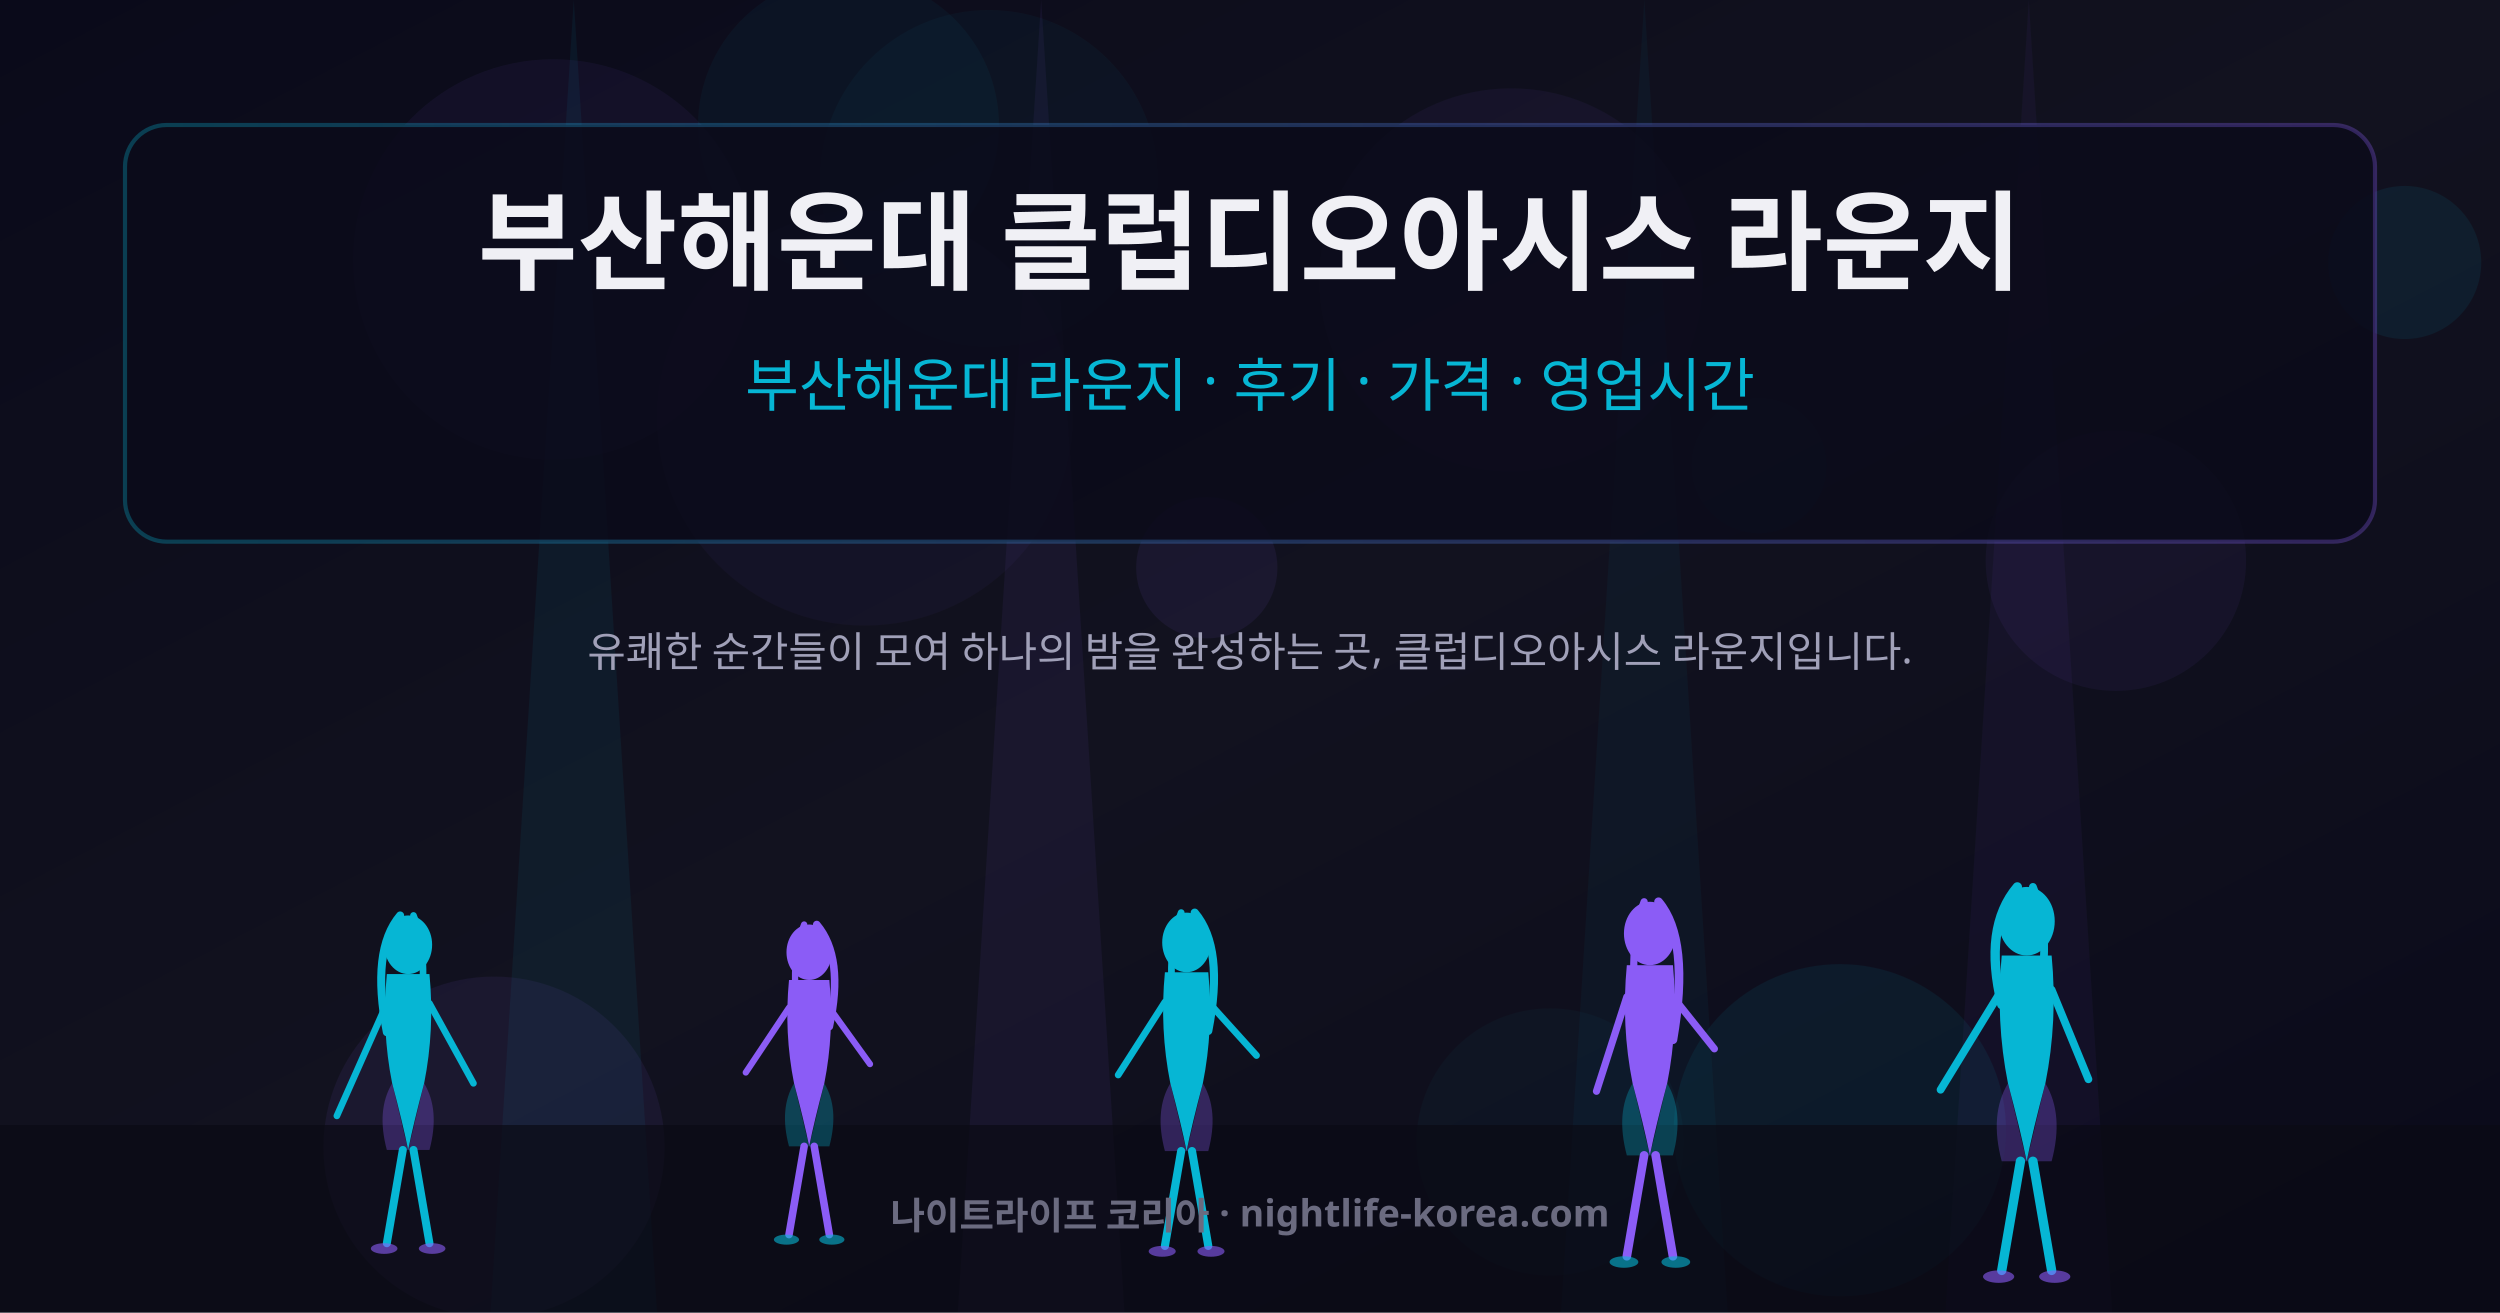
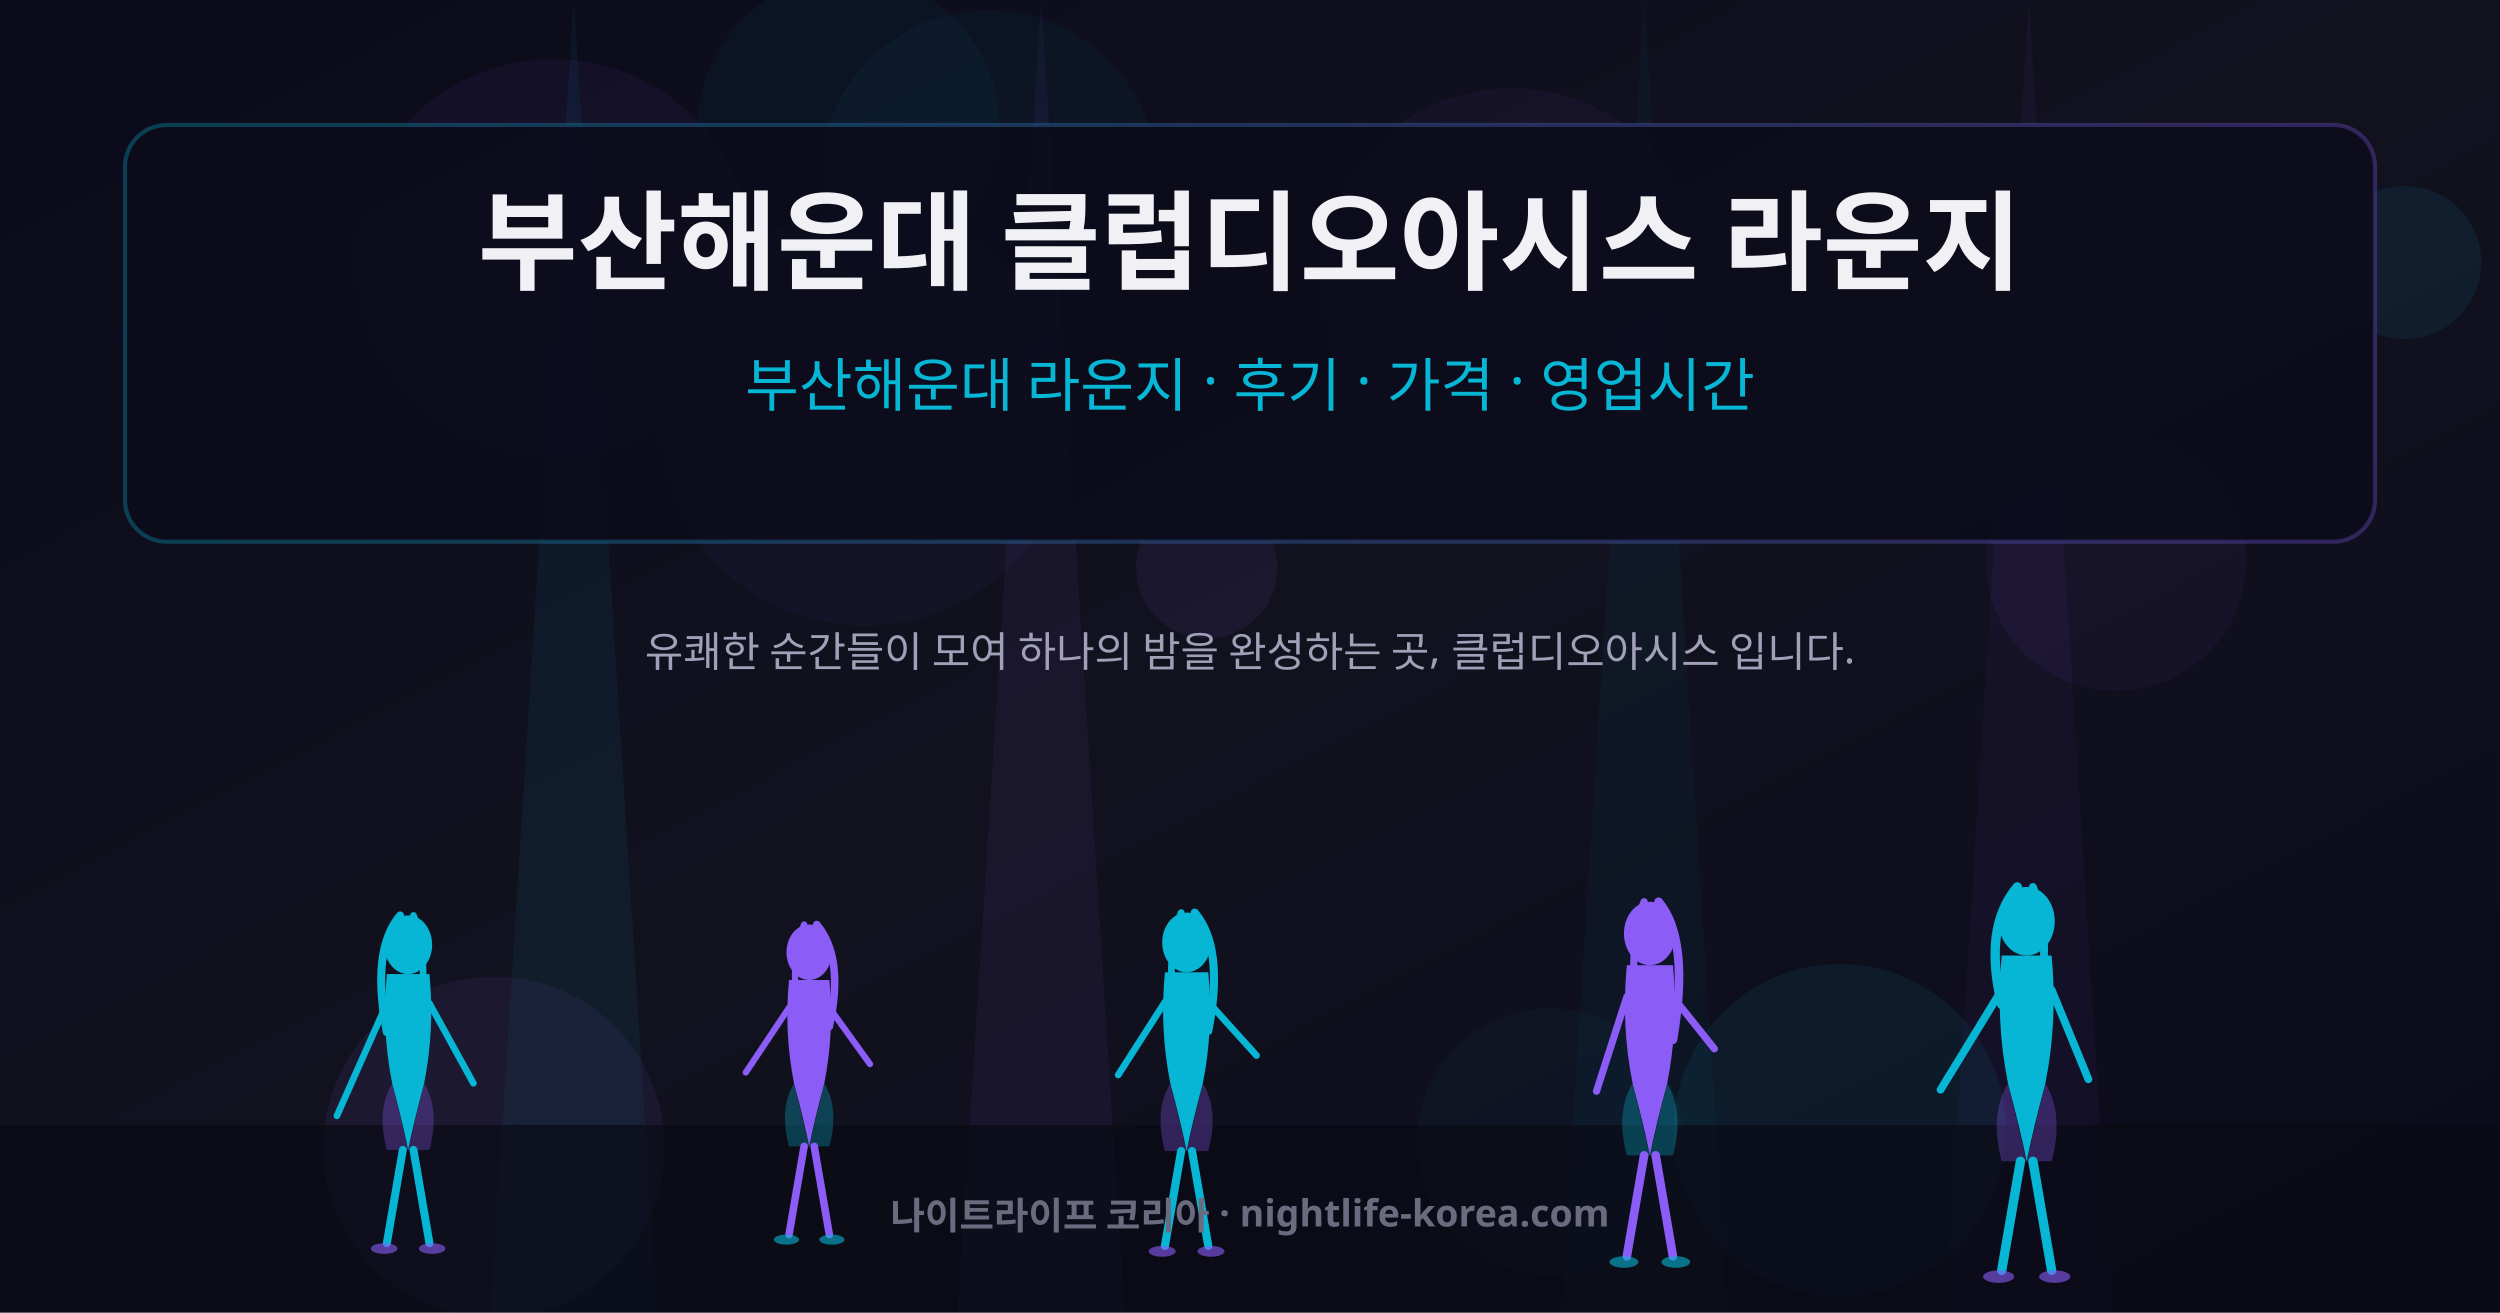
<svg xmlns="http://www.w3.org/2000/svg" viewBox="0 0 1200 630" width="1200" height="630">
  <defs>
    <linearGradient id="ogbg" x1="0%" y1="0%" x2="100%" y2="100%">
      <stop offset="0%" style="stop-color:#0a0a1a" />
      <stop offset="50%" style="stop-color:#12121f" />
      <stop offset="100%" style="stop-color:#0a0a1a" />
    </linearGradient>
    <linearGradient id="ogtxt" x1="0%" y1="0%" x2="100%" y2="0%">
      <stop offset="0%" style="stop-color:#06b6d4" />
      <stop offset="100%" style="stop-color:#8b5cf6" />
    </linearGradient>
  </defs>
  <rect width="1200" height="630" fill="url(#ogbg)" />
  <polygon points="275.404,0 235.404,630 315.404,630" fill="#06b6d4" opacity="0.068" />
  <polygon points="499.757,0 459.757,630 539.757,630" fill="#8b5cf6" opacity="0.068" />
  <polygon points="789.28,0 749.28,630 829.28,630" fill="#06b6d4" opacity="0.046" />
  <polygon points="973.817,0 933.817,630 1013.817,630" fill="#8b5cf6" opacity="0.047" />
  <circle cx="415.107" cy="200.54" r="99.741" fill="#8b5cf6" opacity="0.042" />
  <circle cx="265.564" cy="124.521" r="96.088" fill="#8b5cf6" opacity="0.059" />
  <circle cx="407.268" cy="60.418" r="72.256" fill="#06b6d4" opacity="0.044" />
  <circle cx="237.149" cy="550.633" r="81.879" fill="#8b5cf6" opacity="0.075" />
  <circle cx="474.66" cy="85.745" r="80.943" fill="#06b6d4" opacity="0.04" />
  <circle cx="579.256" cy="272.521" r="33.895" fill="#8b5cf6" opacity="0.075" />
  <circle cx="844.336" cy="223.47" r="32.422" fill="#06b6d4" opacity="0.065" />
  <circle cx="725.374" cy="134.42" r="92.029" fill="#8b5cf6" opacity="0.055" />
  <circle cx="883.129" cy="542.516" r="79.74" fill="#06b6d4" opacity="0.077" />
  <circle cx="1015.623" cy="269.135" r="62.483" fill="#8b5cf6" opacity="0.061" />
  <circle cx="1154.26" cy="125.993" r="36.743" fill="#06b6d4" opacity="0.079" />
  <circle cx="744.064" cy="548.149" r="64.147" fill="#06b6d4" opacity="0.033" />
  <rect x="0" y="540" width="1200" height="90" fill="#0a0a14" opacity="0.7" />
  <g transform="translate(195.9106,520) scale(1.279103)">
    <ellipse cx="0" cy="-52" rx="9" ry="11" fill="#06b6d4" />
    <path d="M-3,-63 Q-14,-50 -8,-19.19" stroke="#06b6d4" stroke-width="3" fill="none" stroke-linecap="round" />
    <path d="M2,-63 Q8,-48 4,-22.19" stroke="#06b6d4" stroke-width="2.5" fill="none" stroke-linecap="round" />
    <path d="M-8,-41 Q-10,-20 -6,0 Q-2,15 0,25 Q2,15 6,0 Q10,-20 8,-41 Z" fill="#06b6d4" />
    <path d="M-6,0 Q-12,10 -8,25 L0,25 Z" fill="#8b5cf6" opacity="0.3" />
    <path d="M6,0 Q12,10 8,25 L0,25 Z" fill="#8b5cf6" opacity="0.3" />
    <line x1="-2" y1="25" x2="-8" y2="60" stroke="#06b6d4" stroke-width="3" stroke-linecap="round" />
    <line x1="2" y1="25" x2="8" y2="60" stroke="#06b6d4" stroke-width="3" stroke-linecap="round" />
    <ellipse cx="-9" cy="62" rx="5" ry="2" fill="#8b5cf6" opacity="0.6" />
    <ellipse cx="9" cy="62" rx="5" ry="2" fill="#8b5cf6" opacity="0.6" />
    <line x1="-8" y1="-30" x2="-26.748" y2="12.21" stroke="#06b6d4" stroke-width="2.5" stroke-linecap="round" />
    <line x1="8" y1="-30" x2="24.503" y2="-0.008" stroke="#06b6d4" stroke-width="2.5" stroke-linecap="round" />
  </g>
  <g transform="translate(388.4027,520) scale(1.21002)">
    <ellipse cx="0" cy="-52" rx="9" ry="11" fill="#8b5cf6" />
    <path d="M3,-63 Q14,-50 8,-22.525" stroke="#8b5cf6" stroke-width="3" fill="none" stroke-linecap="round" />
    <path d="M-2,-63 Q-8,-48 -4,-25.525" stroke="#8b5cf6" stroke-width="2.5" fill="none" stroke-linecap="round" />
    <path d="M-8,-41 Q-10,-20 -6,0 Q-2,15 0,25 Q2,15 6,0 Q10,-20 8,-41 Z" fill="#8b5cf6" />
    <path d="M-6,0 Q-12,10 -8,25 L0,25 Z" fill="#06b6d4" opacity="0.3" />
    <path d="M6,0 Q12,10 8,25 L0,25 Z" fill="#06b6d4" opacity="0.3" />
    <line x1="-2" y1="25" x2="-8" y2="60" stroke="#8b5cf6" stroke-width="3" stroke-linecap="round" />
    <line x1="2" y1="25" x2="8" y2="60" stroke="#8b5cf6" stroke-width="3" stroke-linecap="round" />
    <ellipse cx="-9" cy="62" rx="5" ry="2" fill="#06b6d4" opacity="0.6" />
    <ellipse cx="9" cy="62" rx="5" ry="2" fill="#06b6d4" opacity="0.6" />
    <line x1="-8" y1="-30" x2="-25.145" y2="-4.3" stroke="#8b5cf6" stroke-width="2.5" stroke-linecap="round" />
    <line x1="8" y1="-30" x2="24.115" y2="-7.647" stroke="#8b5cf6" stroke-width="2.5" stroke-linecap="round" />
  </g>
  <g transform="translate(569.5622,520) scale(1.300592)">
    <ellipse cx="0" cy="-52" rx="9" ry="11" fill="#06b6d4" />
    <path d="M3,-63 Q14,-50 8,-19.353" stroke="#06b6d4" stroke-width="3" fill="none" stroke-linecap="round" />
    <path d="M-2,-63 Q-8,-48 -4,-22.353" stroke="#06b6d4" stroke-width="2.5" fill="none" stroke-linecap="round" />
    <path d="M-8,-41 Q-10,-20 -6,0 Q-2,15 0,25 Q2,15 6,0 Q10,-20 8,-41 Z" fill="#06b6d4" />
    <path d="M-6,0 Q-12,10 -8,25 L0,25 Z" fill="#8b5cf6" opacity="0.3" />
    <path d="M6,0 Q12,10 8,25 L0,25 Z" fill="#8b5cf6" opacity="0.3" />
    <line x1="-2" y1="25" x2="-8" y2="60" stroke="#06b6d4" stroke-width="3" stroke-linecap="round" />
    <line x1="2" y1="25" x2="8" y2="60" stroke="#06b6d4" stroke-width="3" stroke-linecap="round" />
    <ellipse cx="-9" cy="62" rx="5" ry="2" fill="#8b5cf6" opacity="0.6" />
    <ellipse cx="9" cy="62" rx="5" ry="2" fill="#8b5cf6" opacity="0.6" />
    <line x1="-8" y1="-30" x2="-25.24" y2="-3.092" stroke="#06b6d4" stroke-width="2.5" stroke-linecap="round" />
    <line x1="8" y1="-30" x2="25.804" y2="-10.275" stroke="#06b6d4" stroke-width="2.5" stroke-linecap="round" />
  </g>
  <g transform="translate(791.942,520) scale(1.3834)">
    <ellipse cx="0" cy="-52" rx="9" ry="11" fill="#8b5cf6" />
    <path d="M3,-63 Q14,-50 8,-15.121" stroke="#8b5cf6" stroke-width="3" fill="none" stroke-linecap="round" />
    <path d="M-2,-63 Q-8,-48 -4,-18.121" stroke="#8b5cf6" stroke-width="2.5" fill="none" stroke-linecap="round" />
    <path d="M-8,-41 Q-10,-20 -6,0 Q-2,15 0,25 Q2,15 6,0 Q10,-20 8,-41 Z" fill="#8b5cf6" />
    <path d="M-6,0 Q-12,10 -8,25 L0,25 Z" fill="#06b6d4" opacity="0.3" />
    <path d="M6,0 Q12,10 8,25 L0,25 Z" fill="#06b6d4" opacity="0.3" />
    <line x1="-2" y1="25" x2="-8" y2="60" stroke="#8b5cf6" stroke-width="3" stroke-linecap="round" />
    <line x1="2" y1="25" x2="8" y2="60" stroke="#8b5cf6" stroke-width="3" stroke-linecap="round" />
    <ellipse cx="-9" cy="62" rx="5" ry="2" fill="#06b6d4" opacity="0.6" />
    <ellipse cx="9" cy="62" rx="5" ry="2" fill="#06b6d4" opacity="0.6" />
    <line x1="-8" y1="-30" x2="-18.53" y2="2.749" stroke="#8b5cf6" stroke-width="2.5" stroke-linecap="round" />
    <line x1="8" y1="-30" x2="22.376" y2="-11.983" stroke="#8b5cf6" stroke-width="2.5" stroke-linecap="round" />
  </g>
  <g transform="translate(972.8042,520) scale(1.496503)">
    <ellipse cx="0" cy="-52" rx="9" ry="11" fill="#06b6d4" />
    <path d="M-3,-63 Q-14,-50 -8,-25.278" stroke="#06b6d4" stroke-width="3" fill="none" stroke-linecap="round" />
    <path d="M2,-63 Q8,-48 4,-28.278" stroke="#06b6d4" stroke-width="2.5" fill="none" stroke-linecap="round" />
    <path d="M-8,-41 Q-10,-20 -6,0 Q-2,15 0,25 Q2,15 6,0 Q10,-20 8,-41 Z" fill="#06b6d4" />
    <path d="M-6,0 Q-12,10 -8,25 L0,25 Z" fill="#8b5cf6" opacity="0.3" />
    <path d="M6,0 Q12,10 8,25 L0,25 Z" fill="#8b5cf6" opacity="0.3" />
    <line x1="-2" y1="25" x2="-8" y2="60" stroke="#06b6d4" stroke-width="3" stroke-linecap="round" />
    <line x1="2" y1="25" x2="8" y2="60" stroke="#06b6d4" stroke-width="3" stroke-linecap="round" />
    <ellipse cx="-9" cy="62" rx="5" ry="2" fill="#8b5cf6" opacity="0.6" />
    <ellipse cx="9" cy="62" rx="5" ry="2" fill="#8b5cf6" opacity="0.6" />
    <line x1="-8" y1="-30" x2="-27.615" y2="2.05" stroke="#06b6d4" stroke-width="2.5" stroke-linecap="round" />
    <line x1="8" y1="-30" x2="19.798" y2="-1.307" stroke="#06b6d4" stroke-width="2.5" stroke-linecap="round" />
  </g>
  <rect x="60" y="60" width="1080" height="200" rx="20" fill="#0a0a1a" opacity="0.85" />
  <rect x="60" y="60" width="1080" height="200" rx="20" fill="none" stroke="url(#ogtxt)" stroke-width="2" opacity="0.3" />
  <text x="600" y="135" text-anchor="middle" font-family="'Noto Sans KR',sans-serif" font-size="52" font-weight="800" fill="#f0f0f5">부산해운대 클럽디오아시스 라운지</text>
  <text x="600" y="195" text-anchor="middle" font-family="'Noto Sans KR',sans-serif" font-size="28" font-weight="500" fill="#06b6d4">부산해운대 라운지 · 후기 · 가격 · 영업시간</text>
  <rect x="60" y="290" width="auto" height="40" rx="20" fill="#06b6d4" opacity="0.15" />
-   <text x="600" y="320" text-anchor="middle" font-family="'Noto Sans KR',sans-serif" font-size="20" fill="#a0a0b8">유쾌한 순간들이 모여 하나의 밤을 완성하는 곳, 클럽디오아시스 라운지입니다.</text>
+   <text x="600" y="320" text-anchor="middle" font-family="'Noto Sans KR',sans-serif" font-size="20" fill="#a0a0b8">유쾌한 순간들이 모여 하나의 밤을 완성하는 곳, 클럽디오아시스 입니다.</text>
  <text x="600" y="590" text-anchor="middle" font-family="'Noto Sans KR',sans-serif" font-size="18" font-weight="600" fill="#6b6b80">나이트라이프 코리아 · nightlife-korea.com</text>
</svg>
